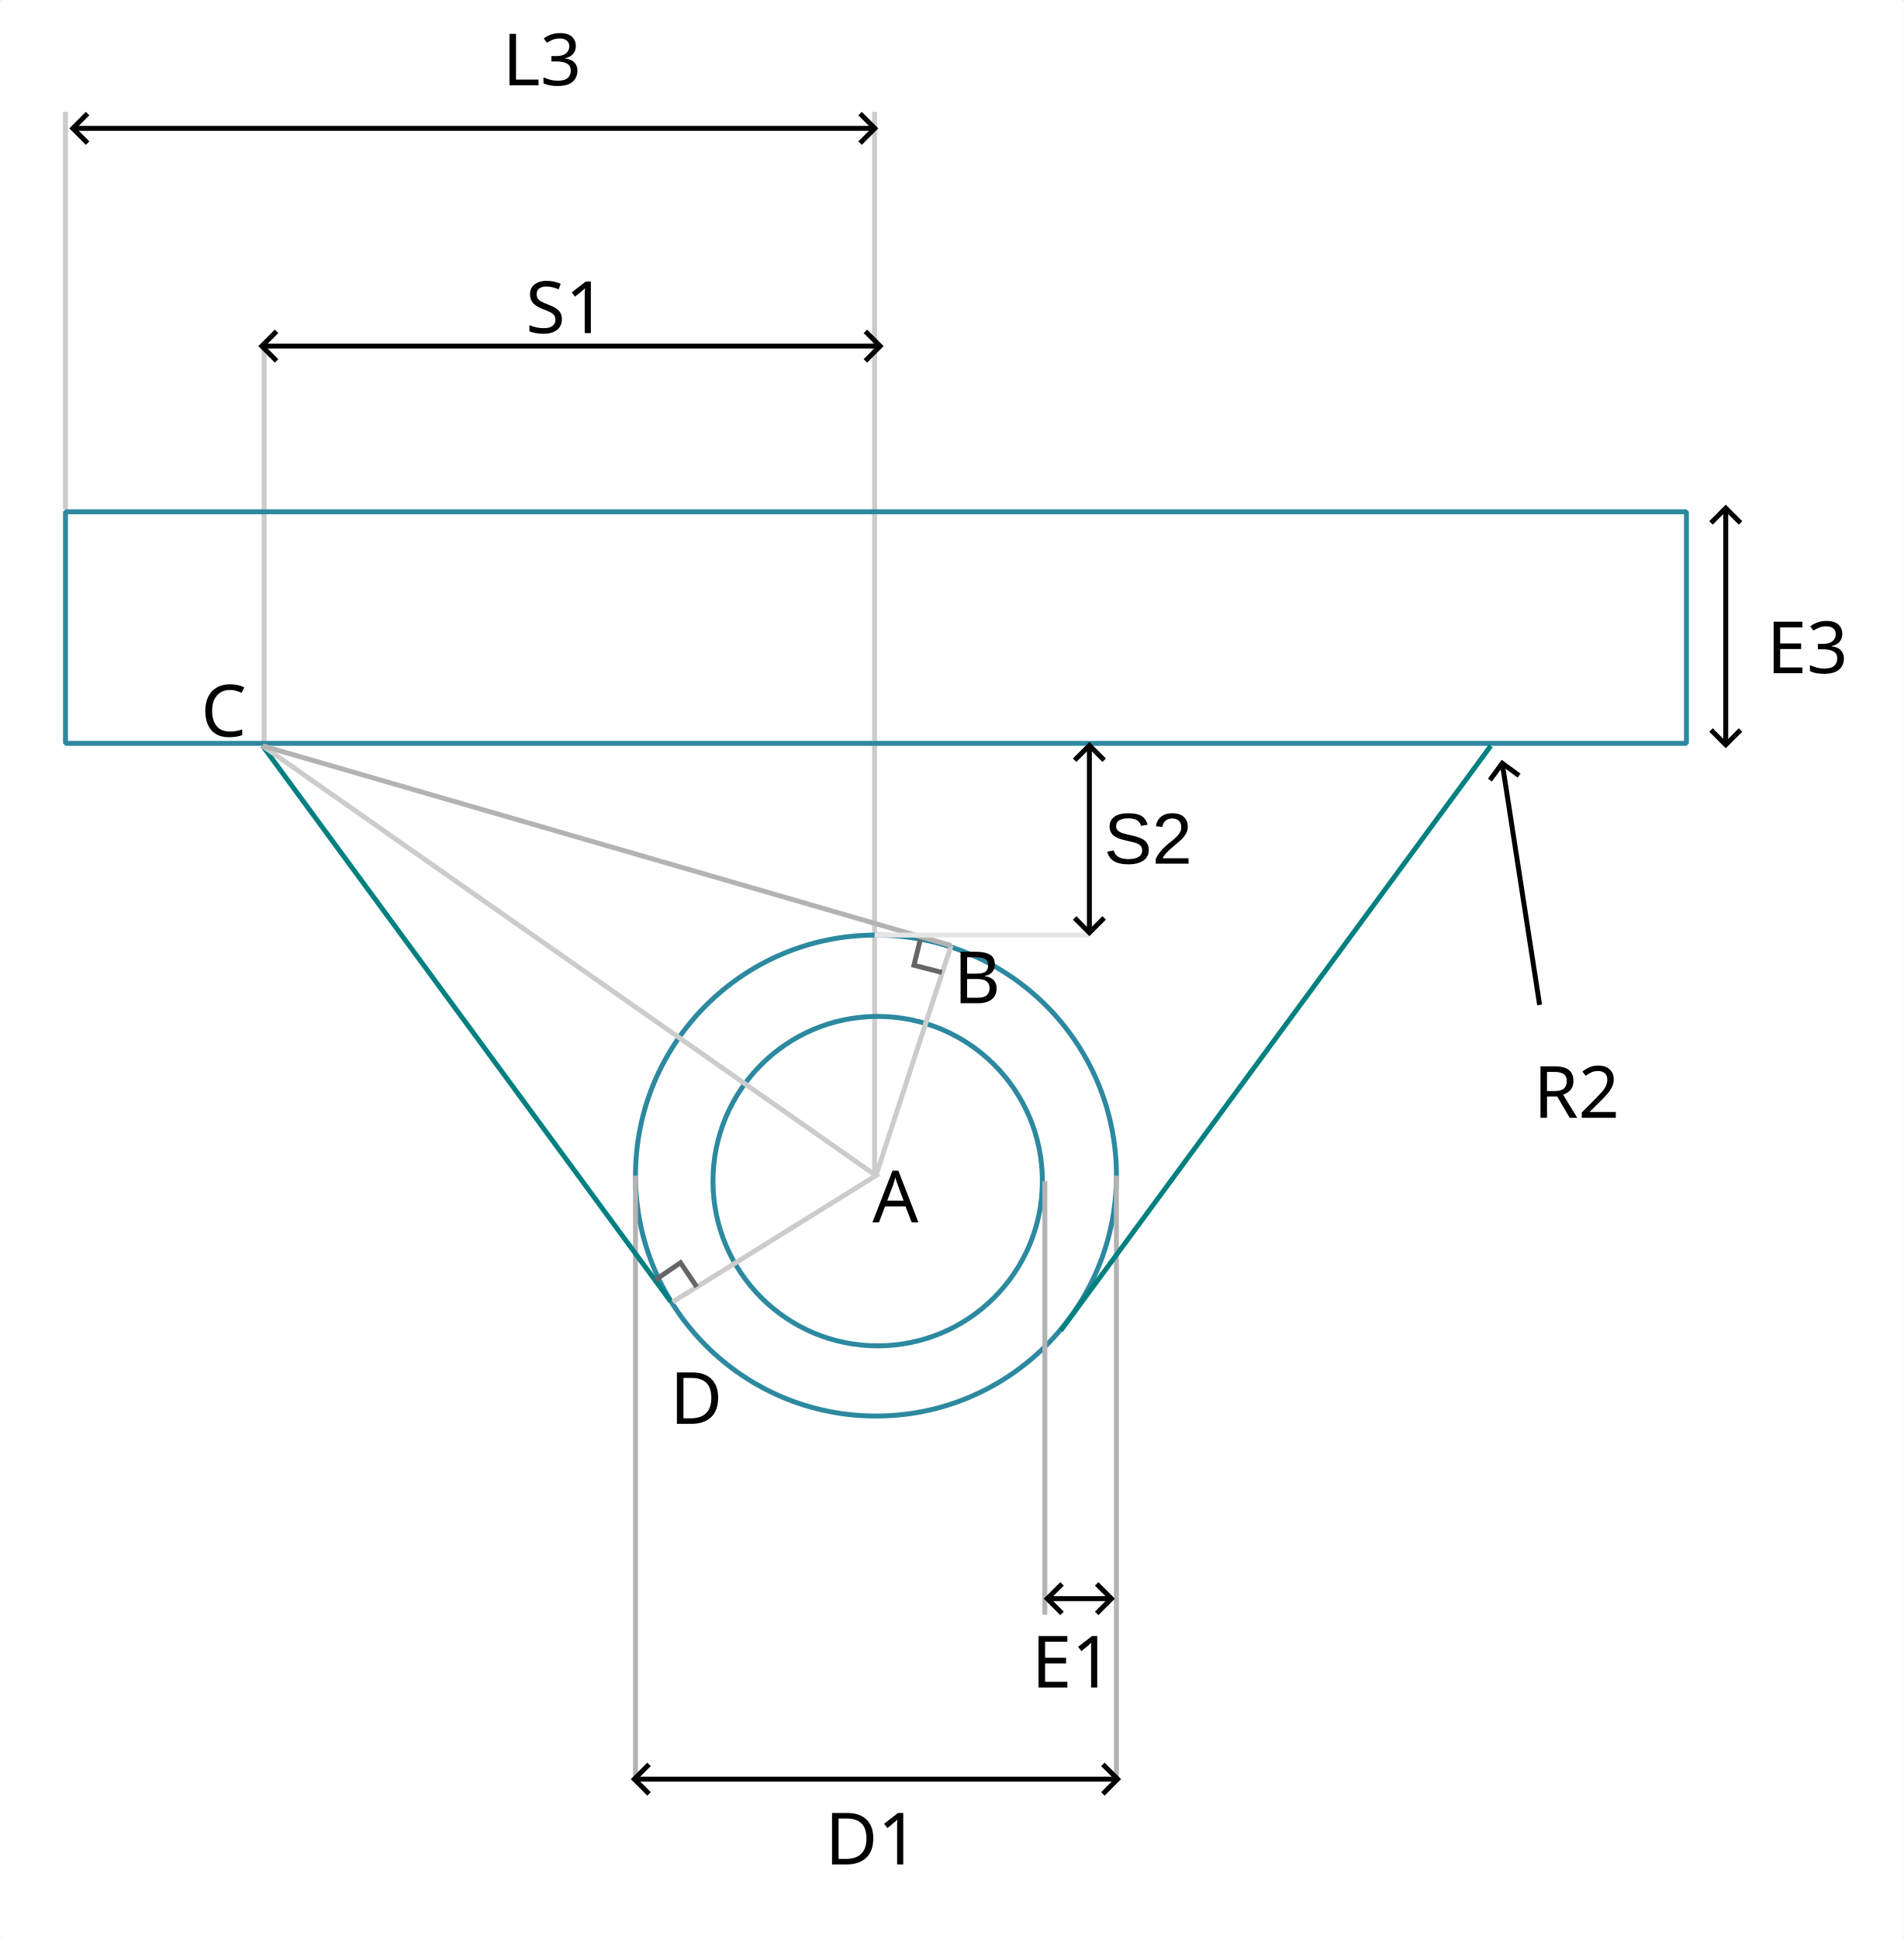
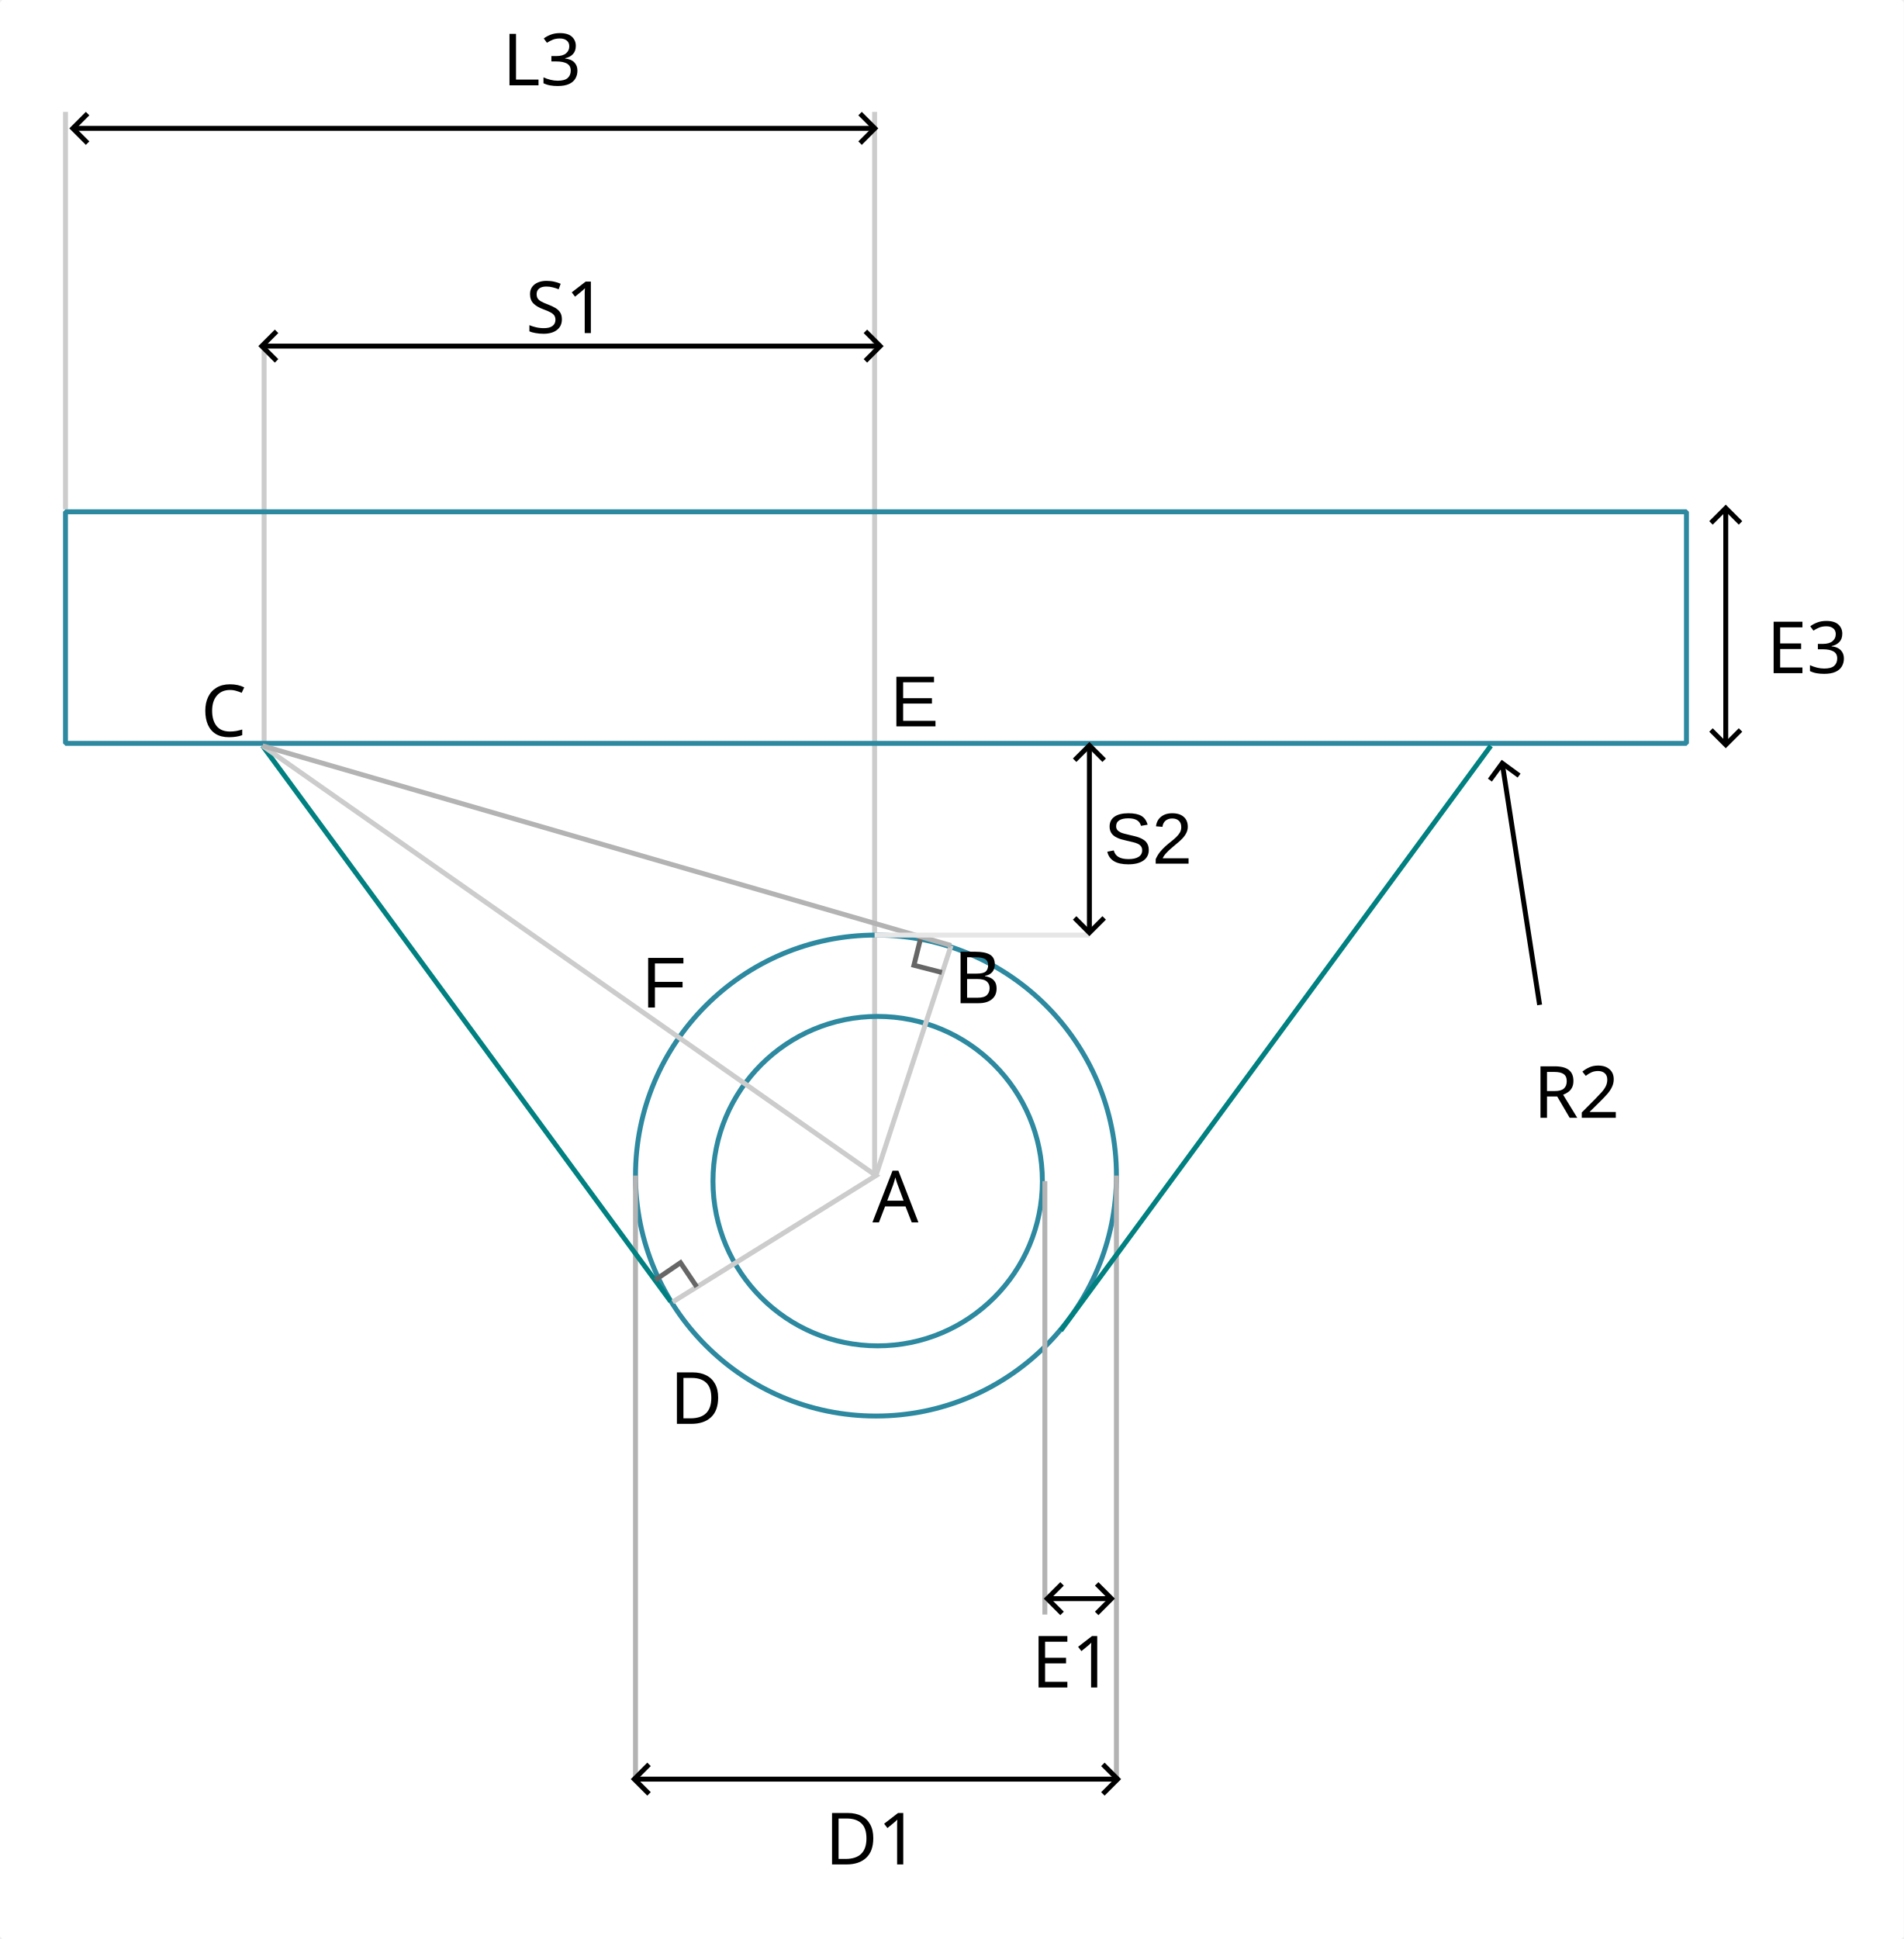
<svg xmlns="http://www.w3.org/2000/svg" width="387.321" height="394.461" viewBox="0 0 102.479 104.368" version="1.1" id="svg1">
  <defs id="defs1">
+     <rect x="48.569" y="2416.236" width="67.592" height="57.944" id="rect27" />
+     <rect x="30.454" y="2328.266" width="59.797" height="50.326" id="rect26" />
    <rect x="383.899" y="2279.882" width="63.462" height="53.772" id="rect24" />
    <rect x="193.645" y="2043.711" width="32.69" height="27.291" id="rect23" />
    <rect x="422.155" y="2215.015" width="90.031" height="78.6" id="rect53" />
    <rect x="424.559" y="2363.213" width="38.234" height="20.991" id="rect52" />
    <rect x="479.019" y="2313.954" width="51.217" height="36.651" id="rect51" />
    <rect x="453.769" y="2236.887" width="44.279" height="34.606" id="rect50" />
    <rect x="436.995" y="2284.462" width="47.197" height="39.827" id="rect49" />
    <rect x="364.992" y="2290.94" width="39.142" height="33.595" id="rect48" />
    <rect x="443.682" y="2242.574" width="98.053" height="70.01" id="rect47" />
    <rect x="430.567" y="2234.166" width="123.056" height="93.723" id="rect45" />
    <rect x="406.543" y="2286.072" width="81.459" height="57.881" id="rect22" />
    <marker style="overflow:visible" id="ArrowWide" refX="0" refY="0" orient="auto-start-reverse" markerWidth="1" markerHeight="1" viewBox="0 0 1 1" preserveAspectRatio="xMidYMid">
      <path style="fill:none;stroke:context-stroke;stroke-width:1;stroke-linecap:butt" d="M 3,-3 0,0 3,3" transform="rotate(180,0.125,0)" id="path6" />
    </marker>
    <marker style="overflow:visible" id="ArrowWide-6" refX="0" refY="0" orient="auto-start-reverse" markerWidth="1" markerHeight="1" viewBox="0 0 1 1" preserveAspectRatio="xMidYMid">
      <path style="fill:none;stroke:context-stroke;stroke-width:1;stroke-linecap:butt" d="M 3,-3 0,0 3,3" transform="rotate(180,0.125,0)" id="path6-2" />
    </marker>
    <marker style="overflow:visible" id="ArrowWide-9" refX="0" refY="0" orient="auto-start-reverse" markerWidth="1" markerHeight="1" viewBox="0 0 1 1" preserveAspectRatio="xMidYMid">
      <path style="fill:none;stroke:context-stroke;stroke-width:1;stroke-linecap:butt" d="M 3,-3 0,0 3,3" transform="rotate(180,0.125,0)" id="path6-3" />
    </marker>
    <marker style="overflow:visible" id="ArrowWide-2" refX="0" refY="0" orient="auto-start-reverse" markerWidth="1" markerHeight="1" viewBox="0 0 1 1" preserveAspectRatio="xMidYMid">
      <path style="fill:none;stroke:context-stroke;stroke-width:1;stroke-linecap:butt" d="M 3,-3 0,0 3,3" transform="rotate(180,0.125,0)" id="path6-8" />
    </marker>
    <marker style="overflow:visible" id="ArrowWide-9-3" refX="0" refY="0" orient="auto-start-reverse" markerWidth="1" markerHeight="1" viewBox="0 0 1 1" preserveAspectRatio="xMidYMid">
      <path style="fill:none;stroke:context-stroke;stroke-width:1;stroke-linecap:butt" d="M 3,-3 0,0 3,3" transform="rotate(180,0.125,0)" id="path6-3-6" />
    </marker>
  </defs>
  <g id="layer1" transform="translate(-29.14911,-529.3237)">
    <rect style="fill:#ffffff;stroke:#ffffff;stroke-width:0.265;stroke-linejoin:bevel" id="rect54" width="102.214" height="104.103" x="29.281" y="529.456" />
    <path style="fill:none;stroke:#cccccc;stroke-width:0.265px;stroke-linecap:butt;stroke-linejoin:miter;stroke-opacity:1" d="M 43.366,569.345 V 547.953" id="path49-2-7" />
    <path style="fill:none;stroke:#cccccc;stroke-width:0.265px;stroke-linecap:butt;stroke-linejoin:miter;stroke-opacity:1" d="M 32.674,556.739 V 535.346" id="path49-2" />
    <path style="fill:none;stroke:#cccccc;stroke-width:0.265px;stroke-linecap:butt;stroke-linejoin:miter;stroke-opacity:1" d="M 76.228,592.64 V 535.346" id="path49-5" />
    <circle style="fill:none;stroke:#2c89a0;stroke-width:0.265;stroke-linejoin:bevel" id="path7" cx="76.301" cy="592.599" r="12.944" />
    <rect style="fill:none;stroke:#2c89a0;stroke-width:0.265;stroke-linejoin:bevel" id="rect21" width="87.254" height="12.465" x="32.674" y="556.871" />
    <path style="fill:none;stroke:#b3b3b3;stroke-width:0.265px;stroke-linecap:butt;stroke-linejoin:miter;stroke-opacity:1" d="m 63.357,592.599 v 32.489" id="path21" />
    <path style="fill:none;stroke:#b3b3b3;stroke-width:0.265px;stroke-linecap:butt;stroke-linejoin:miter;stroke-opacity:1" d="M 89.244,592.599 V 625.087" id="path21-5" />
    <path style="fill:none;stroke:#000000;stroke-width:0.265px;stroke-linecap:butt;stroke-linejoin:miter;stroke-opacity:1;marker-start:url(#ArrowWide);marker-end:url(#ArrowWide)" d="M 63.357,625.087 H 89.244" id="path22" />
    <text xml:space="preserve" transform="matrix(0.2645833,0,0,0.2645833,-34.00384,21.38879)" id="text22" style="font-size:14.667px;line-height:1.25;font-family:sans-serif;white-space:pre;shape-inside:url(#rect22);display:inline">
      <tspan x="406.543" y="2299.049" id="tspan1">D1</tspan>
    </text>
    <path style="fill:none;stroke:#000000;stroke-width:0.265px;stroke-linecap:butt;stroke-linejoin:miter;stroke-opacity:1;marker-start:url(#ArrowWide-6);marker-end:url(#ArrowWide-6)" d="M 122.044,569.345 V 556.741" id="path22-2" />
    <text xml:space="preserve" transform="matrix(0.2645833,0,0,0.2645833,10.32422,-29)" id="text45" style="font-size:14.667px;line-height:1.25;font-family:sans-serif;white-space:pre;shape-inside:url(#rect45);display:inline">
      <tspan x="430.566" y="2247.143" id="tspan2">E3</tspan>
    </text>
    <path style="fill:none;stroke:#000000;stroke-width:0.265px;stroke-linecap:butt;stroke-linejoin:miter;stroke-opacity:1;marker-start:url(#ArrowWide-9);marker-end:url(#ArrowWide-9)" d="M 33.135,536.233 H 76.174" id="path22-6" />
    <text xml:space="preserve" transform="matrix(0.2645833,0,0,0.2645833,-61.19388,-62.86459)" id="text47" style="font-size:14.667px;line-height:1.25;font-family:sans-serif;white-space:pre;shape-inside:url(#rect47);display:inline">
      <tspan x="443.682" y="2255.551" id="tspan3">L3</tspan>
    </text>
    <path style="fill:none;stroke:#008080;stroke-width:0.265px;stroke-linecap:butt;stroke-linejoin:miter;stroke-opacity:1" d="m 43.282,569.468 21.966,29.907" id="path47" />
    <path style="fill:none;stroke:#008080;stroke-width:0.265px;stroke-linecap:butt;stroke-linejoin:miter;stroke-opacity:1" d="M 109.397,569.468 86.247,600.946" id="path47-8" />
    <circle style="fill:none;stroke:#2c89a0;stroke-width:0.265;stroke-linejoin:bevel" id="path7-0" cx="76.393" cy="592.899" r="8.866" />
    <path style="fill:none;stroke:#b3b3b3;stroke-width:0.265px;stroke-linecap:butt;stroke-linejoin:miter;stroke-opacity:1" d="m 85.392,592.899 v 23.329" id="path21-5-5" />
    <path style="fill:none;stroke:#000000;stroke-width:0.265px;stroke-linecap:butt;stroke-linejoin:miter;stroke-opacity:1;marker-start:url(#ArrowWide-2);marker-end:url(#ArrowWide-2)" d="m 85.589,615.372 h 3.321" id="path22-3" />
    <text xml:space="preserve" transform="matrix(0.2645833,0,0,0.2645833,-11.89396,10.57721)" id="text48" style="font-size:14.667px;line-height:1.25;font-family:sans-serif;white-space:pre;shape-inside:url(#rect48);display:inline">
      <tspan x="364.992" y="2303.916" id="tspan4">E1</tspan>
    </text>
    <path style="fill:none;stroke:#cccccc;stroke-width:0.265px;stroke-linecap:butt;stroke-linejoin:miter;stroke-opacity:1" d="M 65.36,599.402 76.301,592.599 43.282,569.468" id="path48" />
    <path style="fill:none;stroke:#cccccc;stroke-width:0.265px;stroke-linecap:butt;stroke-linejoin:miter;stroke-opacity:1" d="m 76.301,592.599 4.045,-12.381" id="path49" />
    <text xml:space="preserve" transform="matrix(0.2645833,0,0,0.2645833,-39.51144,-12.74349)" id="text49" style="font-size:14.667px;line-height:1.25;font-family:sans-serif;white-space:pre;shape-inside:url(#rect49);display:inline">
      <tspan x="436.994" y="2297.438" id="tspan5">A</tspan>
    </text>
    <text xml:space="preserve" transform="matrix(0.2645833,0,0,0.2645833,-39.581,-11.95511)" id="text50" style="font-size:14.667px;line-height:1.25;font-family:sans-serif;white-space:pre;shape-inside:url(#rect50);display:inline">
      <tspan x="453.77" y="2249.863" id="tspan6">B</tspan>
    </text>
    <text xml:space="preserve" transform="matrix(0.2645833,0,0,0.2645833,-86.77638,-46.69921)" id="text51" style="font-size:14.667px;line-height:1.25;font-family:sans-serif;white-space:pre;shape-inside:url(#rect51);display:inline">
      <tspan x="479.02" y="2326.93" id="tspan7">C</tspan>
    </text>
    <text xml:space="preserve" transform="matrix(0.2645833,0,0,0.2645833,-47.12134,-22.73652)" id="text52" style="font-size:14.667px;line-height:1.25;font-family:sans-serif;white-space:pre;shape-inside:url(#rect52);display:inline">
      <tspan x="424.559" y="2376.189" id="tspan8">D</tspan>
    </text>
    <path style="fill:none;stroke:#666666;stroke-width:0.265px;stroke-linecap:butt;stroke-linejoin:miter;stroke-opacity:1" d="m 64.42,598.219 1.36,-0.929 0.873,1.297" id="path52" />
    <path style="fill:none;stroke:#666666;stroke-width:0.265px;stroke-linecap:butt;stroke-linejoin:miter;stroke-opacity:1" d="m 78.722,579.76 -0.377,1.519 1.507,0.388" id="path53" />
    <text xml:space="preserve" transform="scale(0.2645833)" id="text53" style="font-size:14.667px;line-height:1.25;font-family:sans-serif;white-space:pre;shape-inside:url(#rect53);display:inline">
      <tspan x="422.154" y="2227.992" id="tspan9">R2</tspan>
    </text>
    <path style="fill:none;stroke:#000000;stroke-width:0.265px;stroke-linecap:butt;stroke-linejoin:miter;stroke-opacity:1;marker-end:url(#ArrowWide)" d="m 112.025,583.414 -2.003,-12.942" id="path54" />
    <path style="fill:none;stroke:#000000;stroke-width:0.265px;stroke-linecap:butt;stroke-linejoin:miter;stroke-opacity:1;marker-start:url(#ArrowWide-9-3);marker-end:url(#ArrowWide-9-3)" d="M 43.308,547.953 H 76.461" id="path22-6-2" />
    <text xml:space="preserve" transform="matrix(0.2645833,0,0,0.2645833,6.212792,3.086426)" id="text4" style="font-size:14.667px;line-height:1.25;font-family:sans-serif;white-space:pre;shape-inside:url(#rect23);display:inline">
      <tspan x="193.645" y="2056.688" id="tspan10">S1</tspan>
    </text>
    <path style="fill:none;stroke:#b3b3b3;stroke-width:0.265px;stroke-linecap:butt;stroke-linejoin:miter;stroke-opacity:1" d="m 43.282,569.468 37.063,10.749" id="path9" />
    <path style="fill:#b3b3b3;stroke:#e6e6e6;stroke-width:0.265px;stroke-linecap:butt;stroke-linejoin:miter;stroke-opacity:1" d="M 76.228,579.655 H 87.79" id="path10" />
    <path style="fill:none;stroke:#000000;stroke-width:0.265px;stroke-linecap:butt;stroke-linejoin:miter;stroke-opacity:1;marker-start:url(#ArrowWide);marker-end:url(#ArrowWide)" d="m 87.79,569.515 v 9.945" id="path11" />
    <text xml:space="preserve" transform="matrix(0.2645833,0,0,0.2645833,-12.99723,-30.90485)" id="text16" style="font-style:normal;font-variant:normal;font-weight:normal;font-stretch:normal;font-size:14.667px;line-height:1.25;font-family:'Liberation Sans';-inkscape-font-specification:'Liberation Sans';font-variant-ligatures:normal;font-variant-position:normal;font-variant-caps:normal;font-variant-numeric:normal;font-variant-alternates:normal;font-variant-east-asian:normal;font-feature-settings:normal;font-variation-settings:normal;text-indent:0;text-align:start;text-decoration-line:none;text-decoration-style:solid;text-decoration-color:#000000;letter-spacing:normal;word-spacing:normal;text-transform:none;writing-mode:lr-tb;direction:ltr;text-orientation:mixed;dominant-baseline:auto;baseline-shift:baseline;white-space:pre;shape-inside:url(#rect24);shape-padding:0;shape-margin:0;inline-size:0;opacity:1;vector-effect:none;fill:#000000;fill-opacity:1;stroke-width:1;stroke-linecap:butt;stroke-linejoin:miter;stroke-miterlimit:4;stroke-dasharray:none;stroke-dashoffset:0;stroke-opacity:1;-inkscape-stroke:none;stop-color:#000000;stop-opacity:1">
      <tspan x="383.9" y="2293.092" id="tspan11">S2</tspan>
    </text>
+     <text xml:space="preserve" transform="matrix(0.2645833,0,0,0.2645833,69.02441,-51.09472)" id="text18" style="font-style:normal;font-variant:normal;font-weight:normal;font-stretch:normal;font-size:14.667px;line-height:1.25;font-family:'Liberation Sans';-inkscape-font-specification:'Liberation Sans';font-variant-ligatures:normal;font-variant-position:normal;font-variant-caps:normal;font-variant-numeric:normal;font-variant-alternates:normal;font-variant-east-asian:normal;font-feature-settings:normal;font-variation-settings:normal;text-indent:0;text-align:start;text-decoration-line:none;text-decoration-style:solid;text-decoration-color:#000000;letter-spacing:normal;word-spacing:normal;text-transform:none;writing-mode:lr-tb;direction:ltr;text-orientation:mixed;dominant-baseline:auto;baseline-shift:baseline;white-space:pre;shape-inside:url(#rect26);shape-padding:0;shape-margin:0;inline-size:0;opacity:1;vector-effect:none;fill:#000000;fill-opacity:1;stroke-width:1;stroke-linecap:butt;stroke-linejoin:miter;stroke-miterlimit:4;stroke-dasharray:none;stroke-dashoffset:0;stroke-opacity:1;-inkscape-stroke:none;stop-color:#000000;stop-opacity:1">
+       <tspan x="30.453" y="2341.477" id="tspan12">E</tspan>
+     </text>
+     <text xml:space="preserve" transform="matrix(0.2645833,0,0,0.2645833,50.87011,-59.23632)" id="text26" style="font-style:normal;font-variant:normal;font-weight:normal;font-stretch:normal;font-size:14.667px;line-height:1.25;font-family:'Liberation Sans';-inkscape-font-specification:'Liberation Sans';font-variant-ligatures:normal;font-variant-position:normal;font-variant-caps:normal;font-variant-numeric:normal;font-variant-alternates:normal;font-variant-east-asian:normal;font-feature-settings:normal;font-variation-settings:normal;text-indent:0;text-align:start;text-decoration-line:none;text-decoration-style:solid;text-decoration-color:#000000;letter-spacing:normal;word-spacing:normal;text-transform:none;writing-mode:lr-tb;direction:ltr;text-orientation:mixed;dominant-baseline:auto;baseline-shift:baseline;white-space:pre;shape-inside:url(#rect27);shape-padding:0;shape-margin:0;inline-size:0;opacity:1;vector-effect:none;fill:#000000;fill-opacity:1;stroke-width:1;stroke-linecap:butt;stroke-linejoin:miter;stroke-miterlimit:4;stroke-dasharray:none;stroke-dashoffset:0;stroke-opacity:1;-inkscape-stroke:none;stop-color:#000000;stop-opacity:1">
+       <tspan x="48.568" y="2429.447" id="tspan13">F</tspan>
+     </text>
  </g>
</svg>
